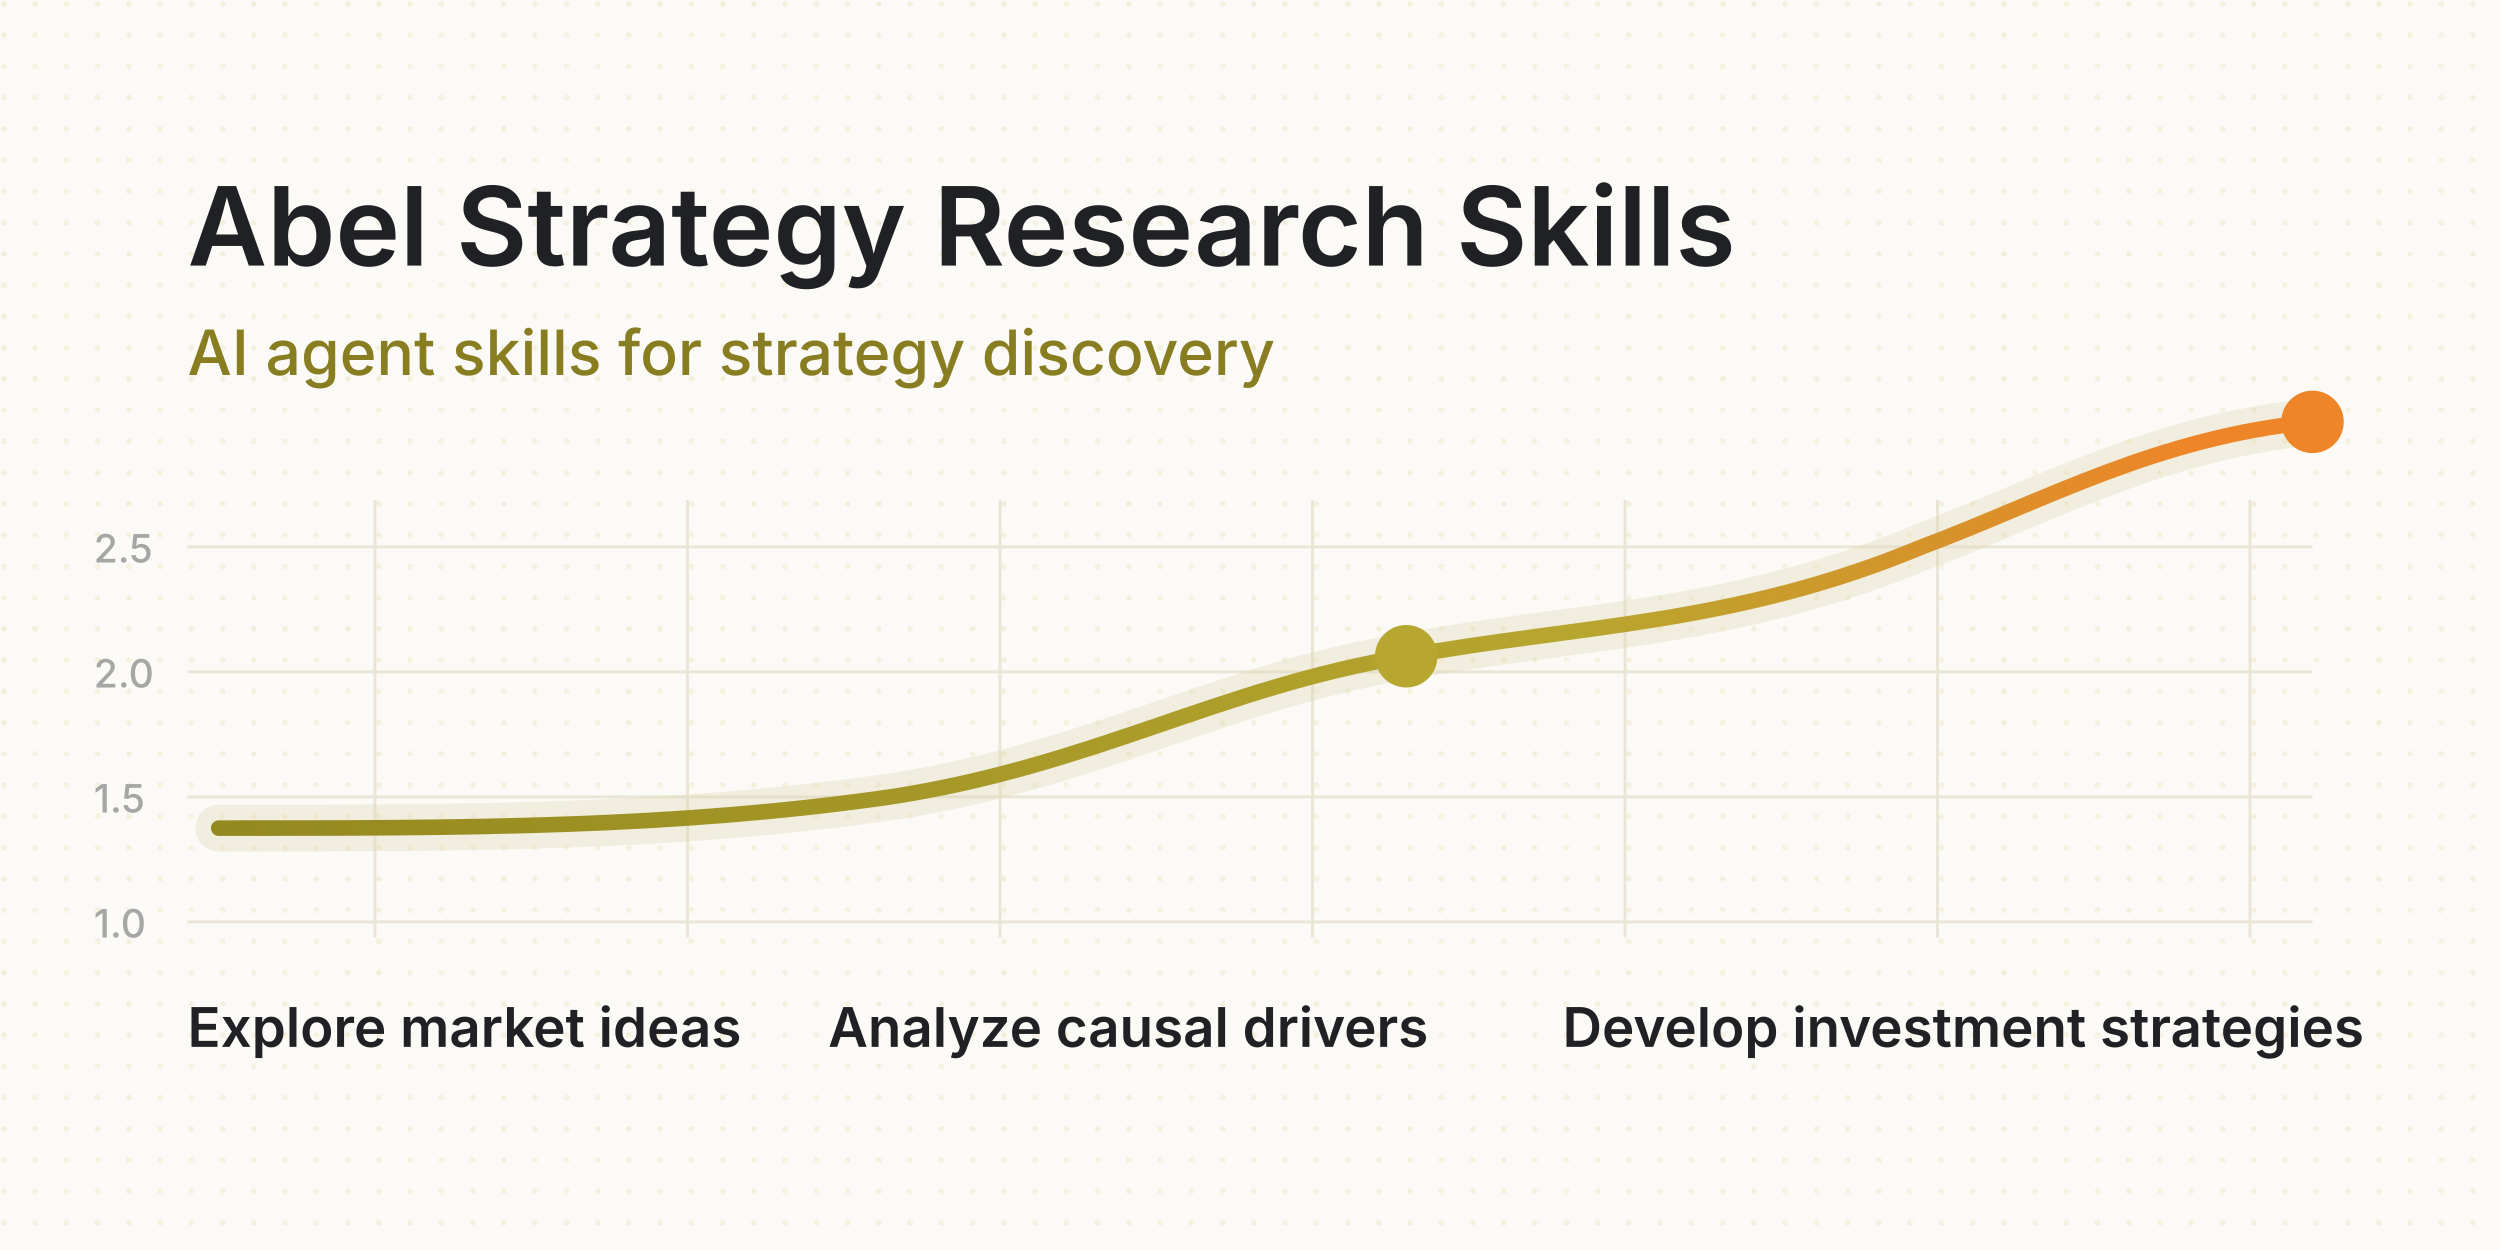
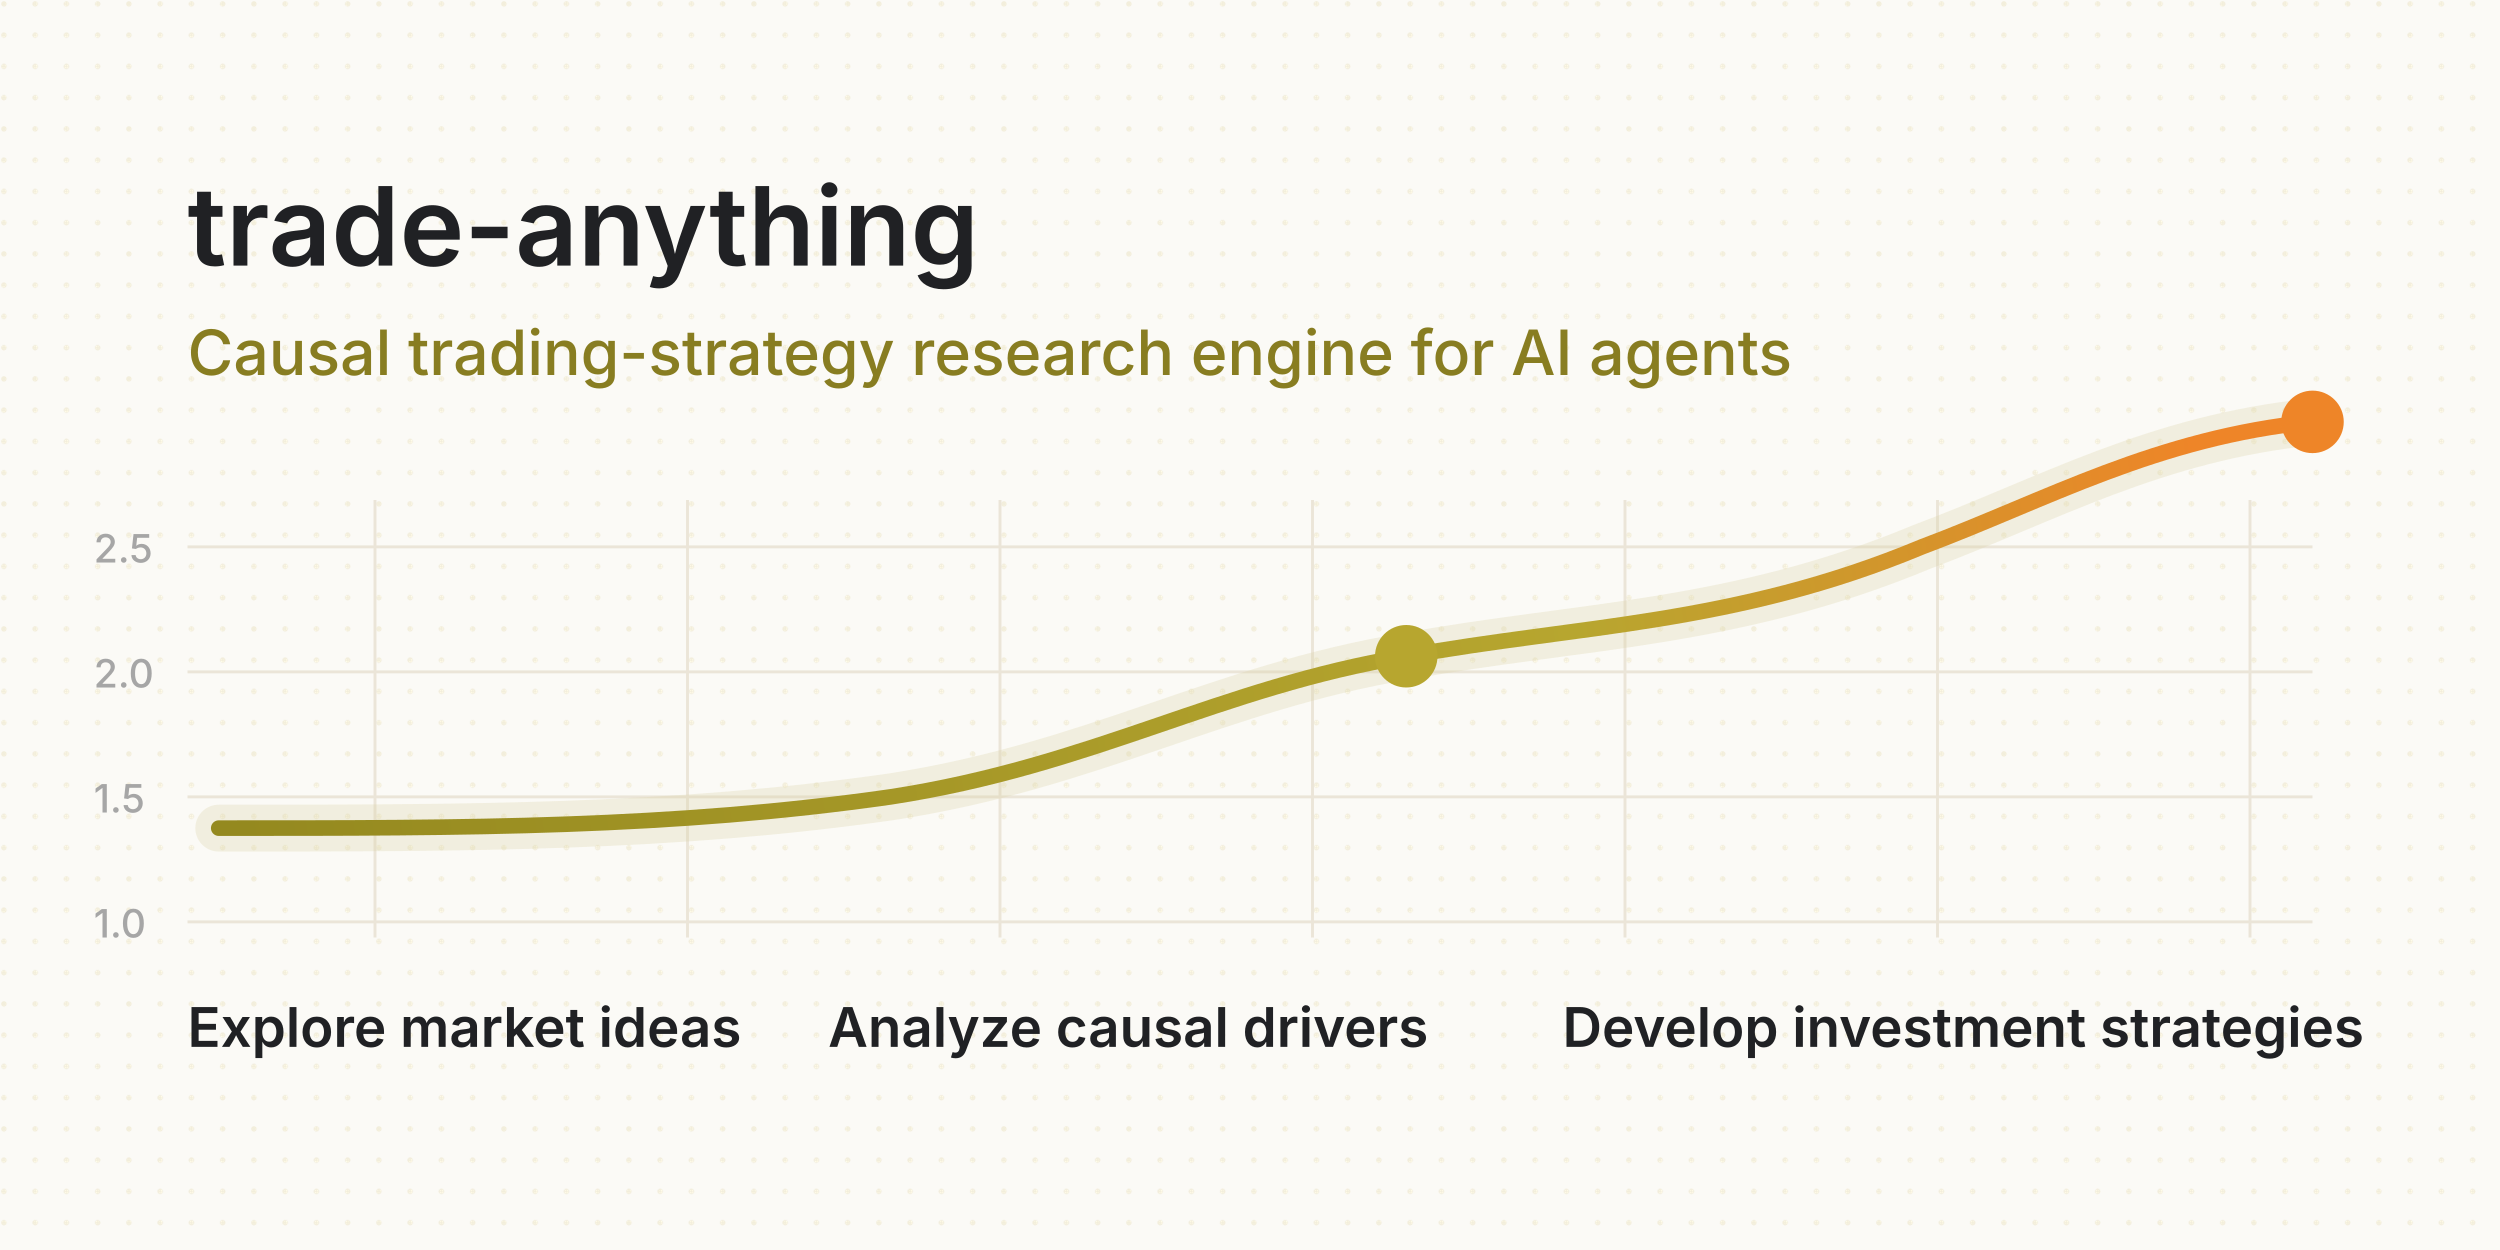
<svg xmlns="http://www.w3.org/2000/svg" width="1280" height="640" viewBox="0 0 1280 640" role="img" aria-labelledby="title desc">
  <defs>
    <pattern id="dot-grid" width="16" height="16" patternUnits="userSpaceOnUse">
      <circle cx="2" cy="2" r="1.4" fill="#efe9d2" />
    </pattern>
    <linearGradient id="strategy-line" x1="112" y1="368" x2="1120" y2="208" gradientUnits="userSpaceOnUse">
      <stop offset="0" stop-color="#94891f" />
      <stop offset="0.68" stop-color="#b7a62f" />
      <stop offset="1" stop-color="#ee8528" />
    </linearGradient>
  </defs>
  <rect width="1280" height="640" fill="#fbfaf6" />
  <rect width="1280" height="640" fill="url(#dot-grid)" opacity="0.72" />
  <g font-family="Inter, ui-sans-serif, system-ui, -apple-system, BlinkMacSystemFont, 'Segoe UI', sans-serif" letter-spacing="0">
-     <text x="96" y="136" font-size="56" font-weight="640" fill="#202124">Abel Strategy Research Skills</text>
-     <text x="96" y="192" font-size="32" font-weight="520" fill="#887d21">AI agent skills for strategy discovery</text>
+     <text x="96" y="136" font-size="56" font-weight="640" fill="#202124">trade-anything</text>
+     <text x="96" y="192" font-size="32" font-weight="520" fill="#887d21">Causal trading-strategy research engine for AI agents</text>
  </g>
  <g stroke="#ebe5d8" stroke-width="1.5">
    <line x1="96" y1="280" x2="1184" y2="280" />
    <line x1="96" y1="344" x2="1184" y2="344" />
    <line x1="96" y1="408" x2="1184" y2="408" />
    <line x1="96" y1="472" x2="1184" y2="472" />
    <line x1="192" y1="256" x2="192" y2="480" />
    <line x1="352" y1="256" x2="352" y2="480" />
    <line x1="512" y1="256" x2="512" y2="480" />
    <line x1="672" y1="256" x2="672" y2="480" />
    <line x1="832" y1="256" x2="832" y2="480" />
    <line x1="992" y1="256" x2="992" y2="480" />
    <line x1="1152" y1="256" x2="1152" y2="480" />
  </g>
  <g font-family="Inter, ui-sans-serif, system-ui, -apple-system, BlinkMacSystemFont, 'Segoe UI', sans-serif" fill="#a6a6a6" font-size="20" font-weight="460">
    <text x="48" y="288">2.5</text>
    <text x="48" y="352">2.0</text>
    <text x="48" y="416">1.5</text>
    <text x="48" y="480">1.0</text>
  </g>
  <path d="M112 424 C 240 424, 344 424, 456 408 C 560 392, 624 352, 720 336 C 808 320, 888 320, 984 280 C 1048 256, 1104 224, 1184 216" fill="none" stroke="#d9d1a3" stroke-width="24" stroke-linecap="round" opacity="0.28" />
  <path d="M112 424 C 240 424, 344 424, 456 408 C 560 392, 624 352, 720 336 C 808 320, 888 320, 984 280 C 1048 256, 1104 224, 1184 216" fill="none" stroke="url(#strategy-line)" stroke-width="8" stroke-linecap="round" />
  <circle cx="720" cy="336" r="16" fill="#b7a62f" />
  <circle cx="1184" cy="216" r="16" fill="#ee8528" />
  <g font-family="Inter, ui-sans-serif, system-ui, -apple-system, BlinkMacSystemFont, 'Segoe UI', sans-serif" letter-spacing="0">
    <text x="96" y="536" font-size="28" font-weight="560" fill="#202124">Explore market ideas</text>
    <text x="424" y="536" font-size="28" font-weight="560" fill="#202124">Analyze causal drivers</text>
    <text x="800" y="536" font-size="28" font-weight="560" fill="#202124">Develop investment strategies</text>
  </g>
</svg>
